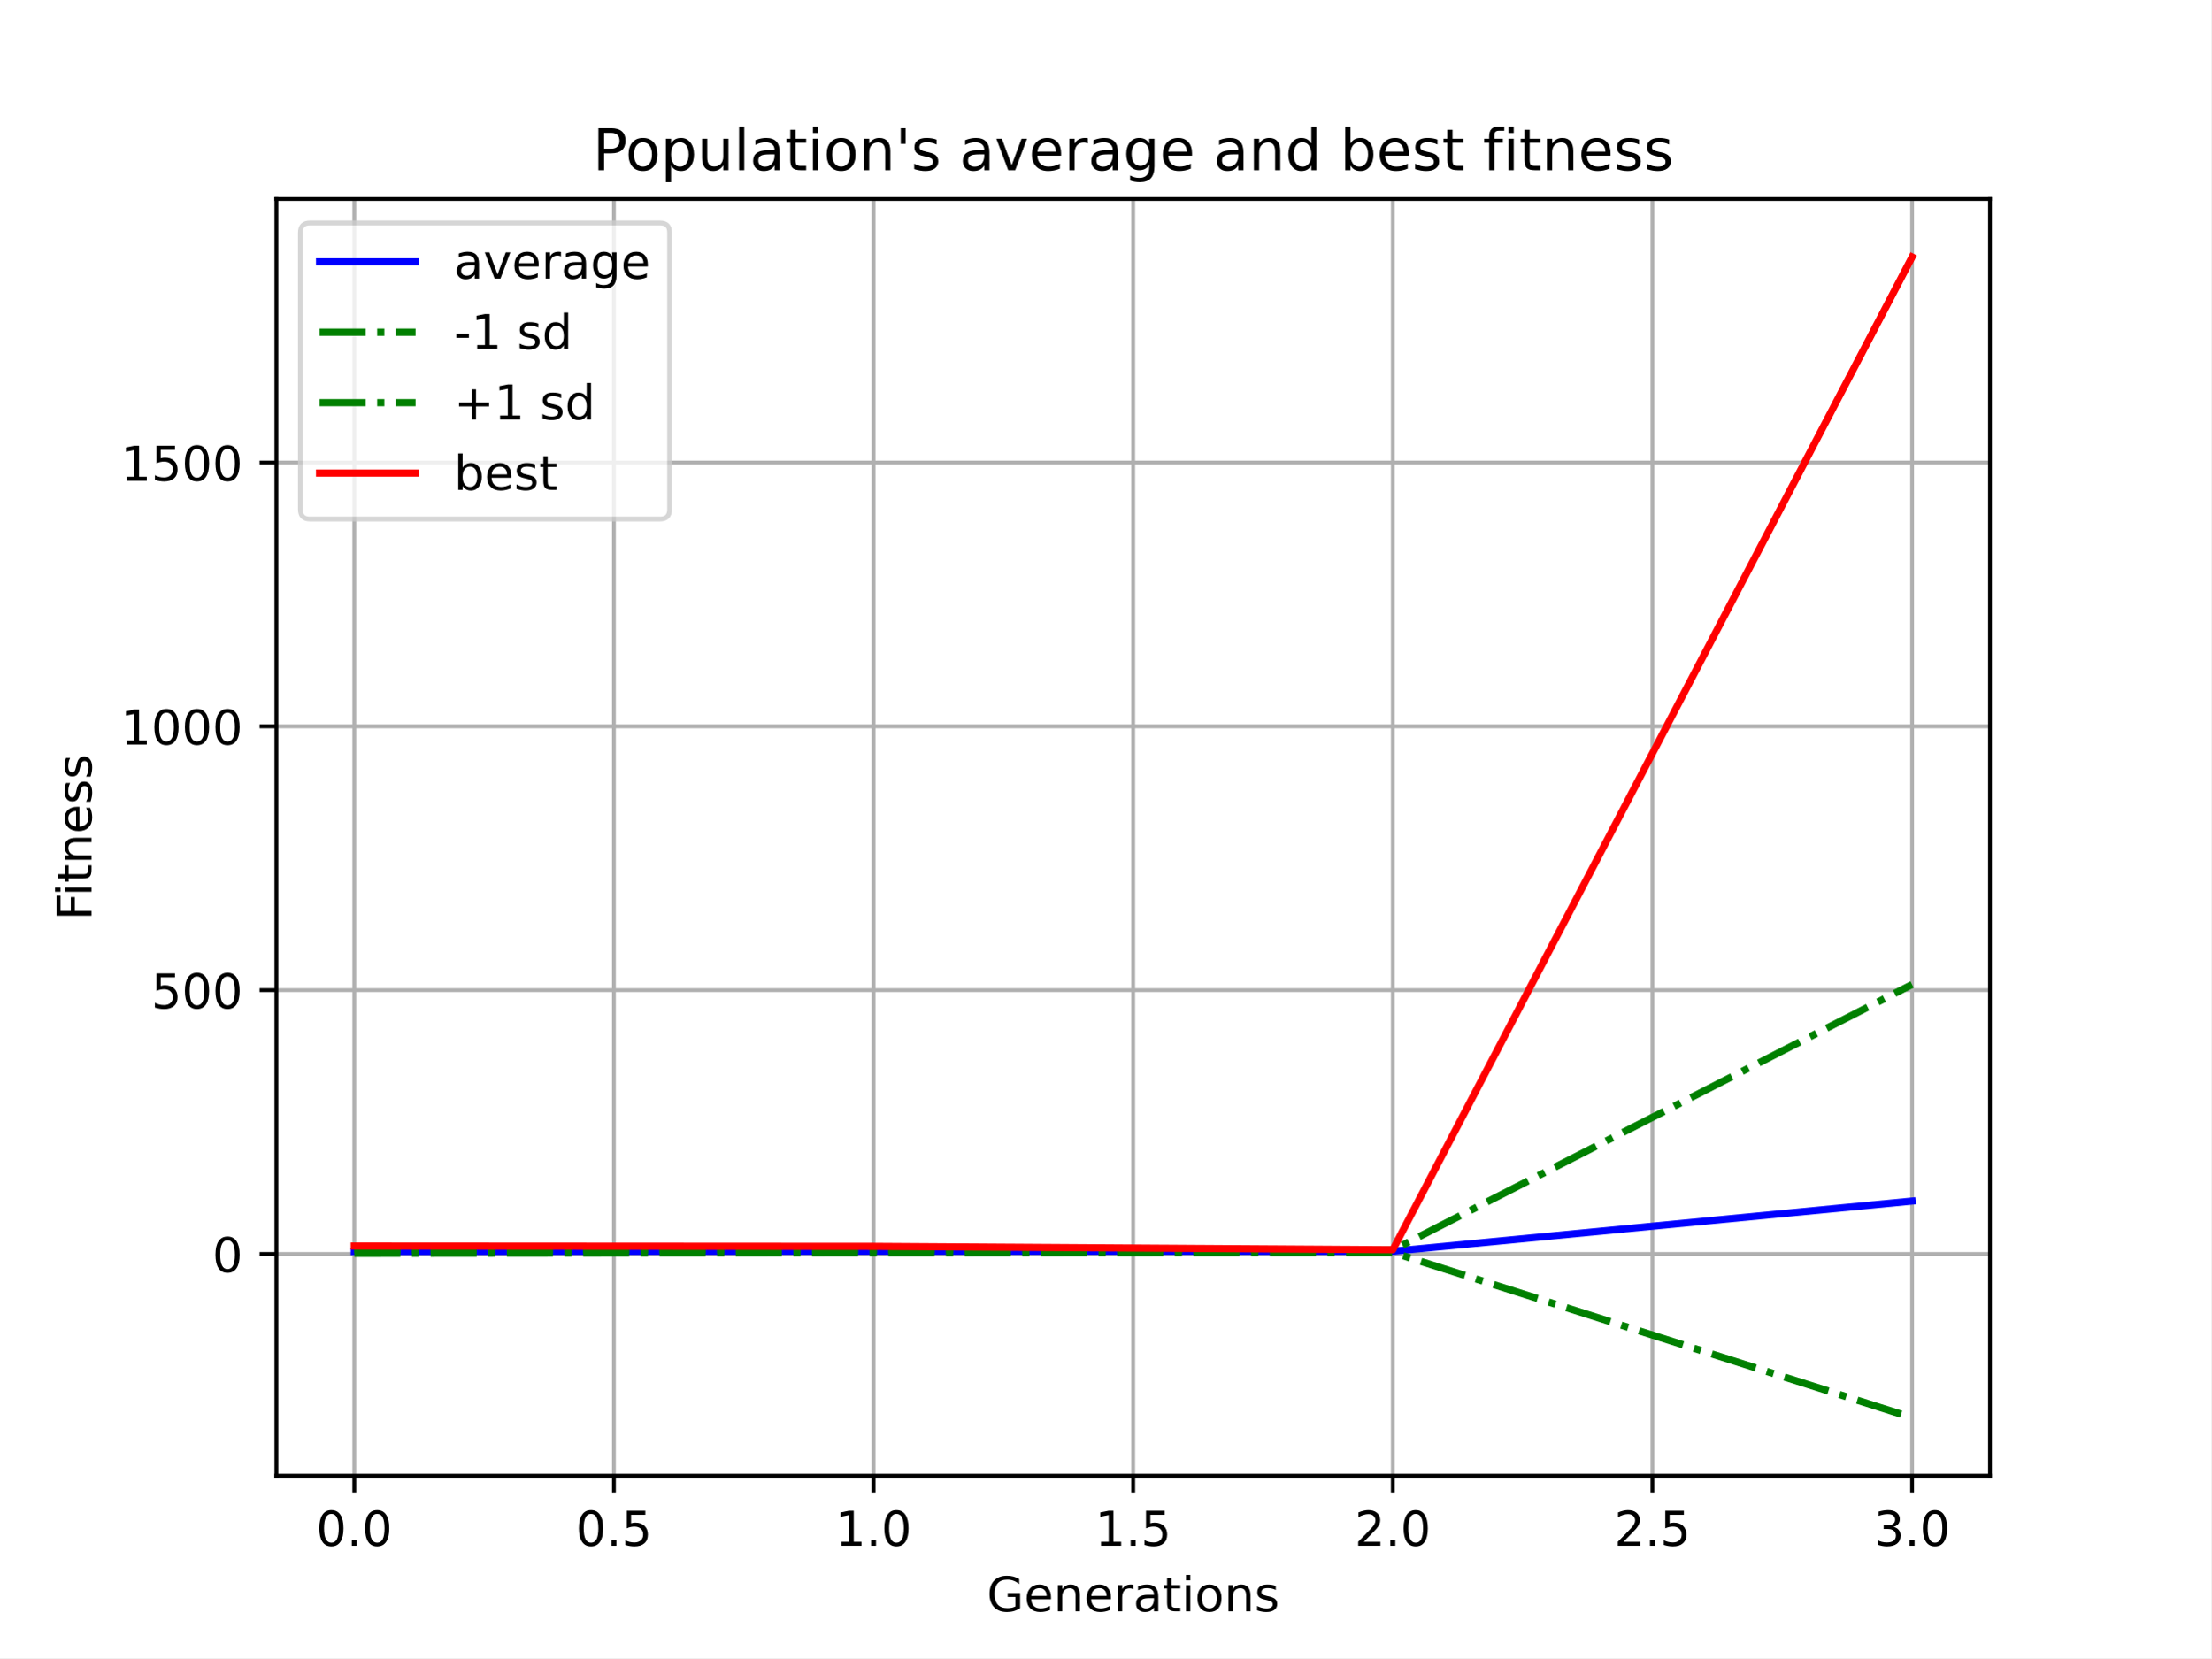
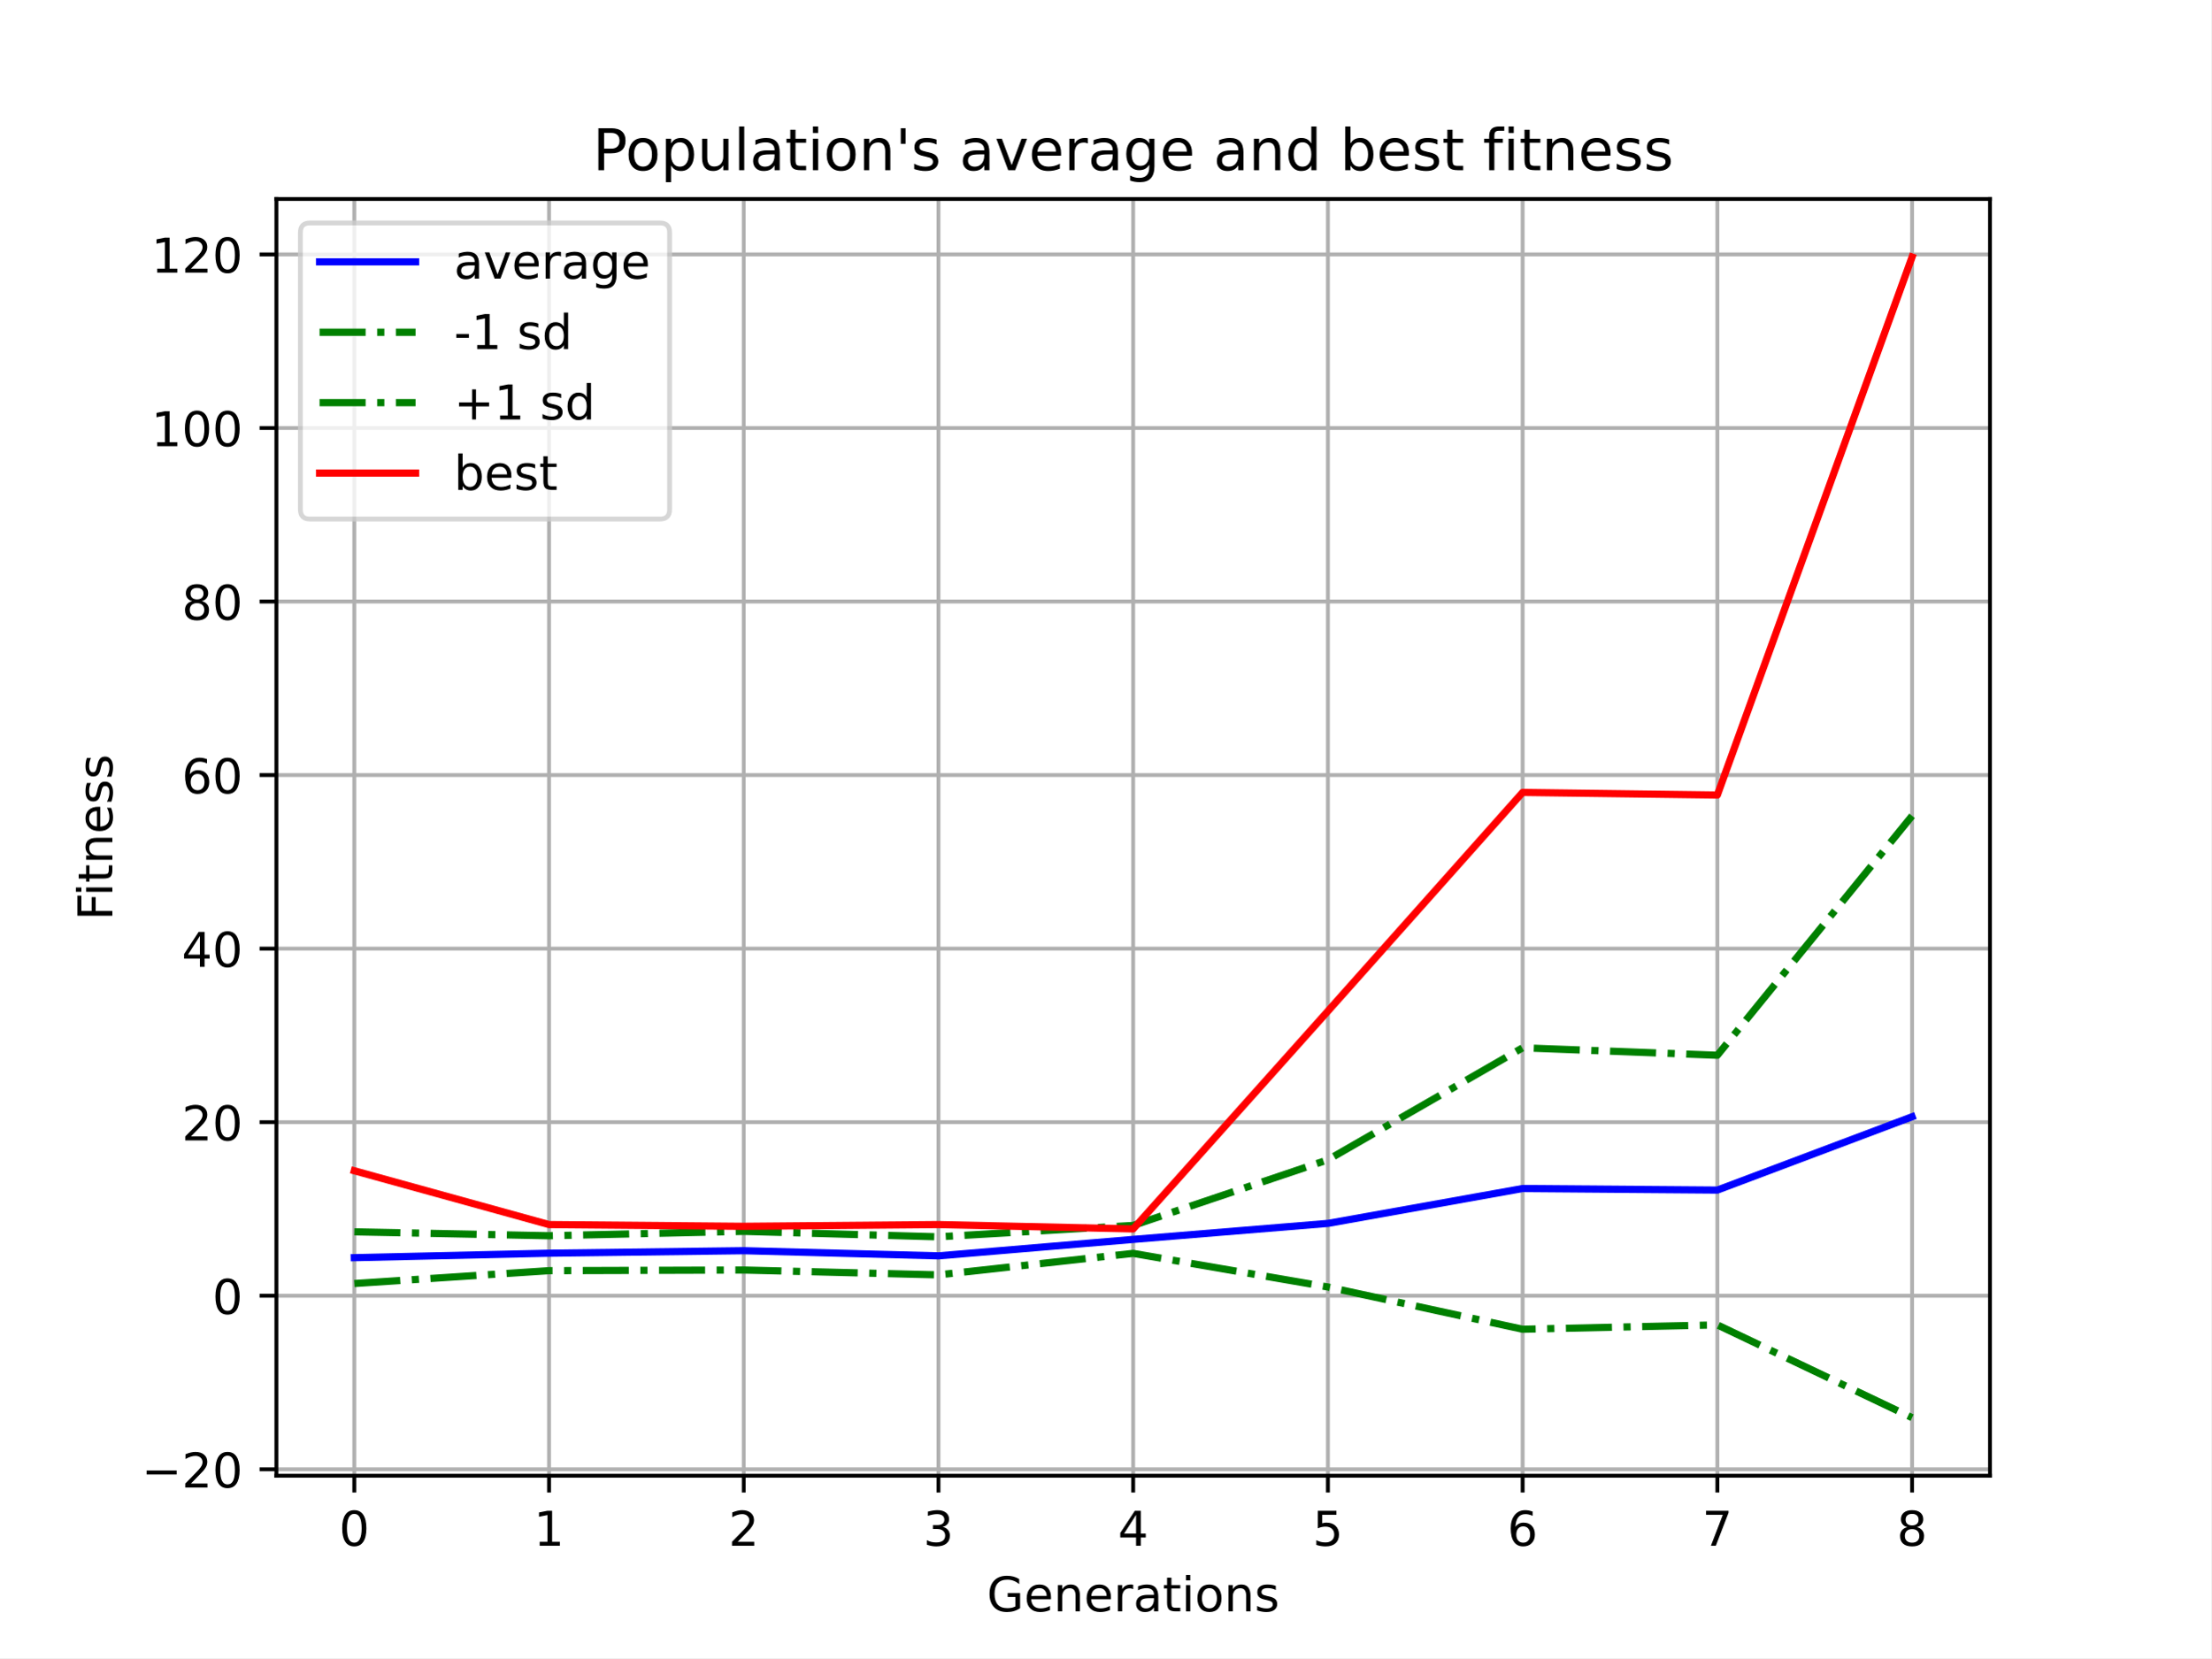
<svg xmlns="http://www.w3.org/2000/svg" xmlns:xlink="http://www.w3.org/1999/xlink" width="460.8pt" height="345.6pt" viewBox="0 0 460.8 345.6" version="1.1">
  <defs>
    <style type="text/css">*{stroke-linejoin: round; stroke-linecap: butt}</style>
  </defs>
  <g id="figure_1">
    <g id="patch_1">
      <path d="M 0 345.6  L 460.8 345.6  L 460.8 0  L 0 0  z " style="fill: #ffffff" />
    </g>
    <g id="axes_1">
      <g id="patch_2">
        <path d="M 57.6 307.584  L 414.72 307.584  L 414.72 41.472  L 57.6 41.472  z " style="fill: #ffffff" />
      </g>
      <g id="matplotlib.axis_1">
        <g id="xtick_1">
          <g id="line2d_1">
-             <path d="M 73.833 307.584  L 73.833 41.472  " clip-path="url(#p1727255fdb)" style="fill: none; stroke: #b0b0b0; stroke-width: 0.8; stroke-linecap: square" />
+             <path d="M 73.833 307.584  L 73.833 41.472  " clip-path="url(#pa8668df764)" style="fill: none; stroke: #b0b0b0; stroke-width: 0.8; stroke-linecap: square" />
          </g>
          <g id="line2d_2">
            <defs>
-               <path id="m1b4784879e" d="M 0 0  L 0 3.5  " style="stroke: #000000; stroke-width: 0.8" />
+               <path id="m72daf0516c" d="M 0 0  L 0 3.5  " style="stroke: #000000; stroke-width: 0.8" />
            </defs>
            <g>
-               <use xlink:href="#m1b4784879e" x="73.833" y="307.584" style="stroke: #000000; stroke-width: 0.8" />
+               <use xlink:href="#m72daf0516c" x="73.833" y="307.584" style="stroke: #000000; stroke-width: 0.8" />
            </g>
          </g>
          <g id="text_1">
-             <g transform="translate(65.88116 322.1824) scale(0.1 -0.1)">
+             <g transform="translate(70.65148 322.1824) scale(0.1 -0.1)">
              <defs>
                <path id="DejaVuSans-30" d="M 2034 4250  Q 1547 4250 1301 3770  Q 1056 3291 1056 2328  Q 1056 1369 1301 889  Q 1547 409 2034 409  Q 2525 409 2770 889  Q 3016 1369 3016 2328  Q 3016 3291 2770 3770  Q 2525 4250 2034 4250  z M 2034 4750  Q 2819 4750 3233 4129  Q 3647 3509 3647 2328  Q 3647 1150 3233 529  Q 2819 -91 2034 -91  Q 1250 -91 836 529  Q 422 1150 422 2328  Q 422 3509 836 4129  Q 1250 4750 2034 4750  z " transform="scale(0.015625)" />
-                 <path id="DejaVuSans-2e" d="M 684 794  L 1344 794  L 1344 0  L 684 0  L 684 794  z " transform="scale(0.015625)" />
              </defs>
              <use xlink:href="#DejaVuSans-30" />
-               <use xlink:href="#DejaVuSans-2e" x="63.623" />
-               <use xlink:href="#DejaVuSans-30" x="95.41" />
            </g>
          </g>
        </g>
        <g id="xtick_2">
          <g id="line2d_3">
-             <path d="M 127.942 307.584  L 127.942 41.472  " clip-path="url(#p1727255fdb)" style="fill: none; stroke: #b0b0b0; stroke-width: 0.8; stroke-linecap: square" />
+             <path d="M 114.415 307.584  L 114.415 41.472  " clip-path="url(#pa8668df764)" style="fill: none; stroke: #b0b0b0; stroke-width: 0.8; stroke-linecap: square" />
          </g>
          <g id="line2d_4">
            <g>
-               <use xlink:href="#m1b4784879e" x="127.942" y="307.584" style="stroke: #000000; stroke-width: 0.8" />
+               <use xlink:href="#m72daf0516c" x="114.415" y="307.584" style="stroke: #000000; stroke-width: 0.8" />
            </g>
          </g>
          <g id="text_2">
-             <g transform="translate(119.9903 322.1824) scale(0.1 -0.1)">
-               <defs>
-                 <path id="DejaVuSans-35" d="M 691 4666  L 3169 4666  L 3169 4134  L 1269 4134  L 1269 2991  Q 1406 3038 1543 3061  Q 1681 3084 1819 3084  Q 2600 3084 3056 2656  Q 3513 2228 3513 1497  Q 3513 744 3044 326  Q 2575 -91 1722 -91  Q 1428 -91 1123 -41  Q 819 9 494 109  L 494 744  Q 775 591 1075 516  Q 1375 441 1709 441  Q 2250 441 2565 725  Q 2881 1009 2881 1497  Q 2881 1984 2565 2268  Q 2250 2553 1709 2553  Q 1456 2553 1204 2497  Q 953 2441 691 2322  L 691 4666  z " transform="scale(0.015625)" />
-               </defs>
-               <use xlink:href="#DejaVuSans-30" />
-               <use xlink:href="#DejaVuSans-2e" x="63.623" />
-               <use xlink:href="#DejaVuSans-35" x="95.41" />
+             <g transform="translate(111.2333 322.1824) scale(0.1 -0.1)">
+               <defs>
+                 <path id="DejaVuSans-31" d="M 794 531  L 1825 531  L 1825 4091  L 703 3866  L 703 4441  L 1819 4666  L 2450 4666  L 2450 531  L 3481 531  L 3481 0  L 794 0  L 794 531  z " transform="scale(0.015625)" />
+               </defs>
+               <use xlink:href="#DejaVuSans-31" />
            </g>
          </g>
        </g>
        <g id="xtick_3">
          <g id="line2d_5">
-             <path d="M 182.051 307.584  L 182.051 41.472  " clip-path="url(#p1727255fdb)" style="fill: none; stroke: #b0b0b0; stroke-width: 0.8; stroke-linecap: square" />
+             <path d="M 154.996 307.584  L 154.996 41.472  " clip-path="url(#pa8668df764)" style="fill: none; stroke: #b0b0b0; stroke-width: 0.8; stroke-linecap: square" />
          </g>
          <g id="line2d_6">
            <g>
-               <use xlink:href="#m1b4784879e" x="182.051" y="307.584" style="stroke: #000000; stroke-width: 0.8" />
+               <use xlink:href="#m72daf0516c" x="154.996" y="307.584" style="stroke: #000000; stroke-width: 0.8" />
            </g>
          </g>
          <g id="text_3">
-             <g transform="translate(174.0993 322.1824) scale(0.1 -0.1)">
-               <defs>
-                 <path id="DejaVuSans-31" d="M 794 531  L 1825 531  L 1825 4091  L 703 3866  L 703 4441  L 1819 4666  L 2450 4666  L 2450 531  L 3481 531  L 3481 0  L 794 0  L 794 531  z " transform="scale(0.015625)" />
-               </defs>
-               <use xlink:href="#DejaVuSans-31" />
-               <use xlink:href="#DejaVuSans-2e" x="63.623" />
-               <use xlink:href="#DejaVuSans-30" x="95.41" />
+             <g transform="translate(151.8151 322.1824) scale(0.1 -0.1)">
+               <defs>
+                 <path id="DejaVuSans-32" d="M 1228 531  L 3431 531  L 3431 0  L 469 0  L 469 531  Q 828 903 1448 1529  Q 2069 2156 2228 2338  Q 2531 2678 2651 2914  Q 2772 3150 2772 3378  Q 2772 3750 2511 3984  Q 2250 4219 1831 4219  Q 1534 4219 1204 4116  Q 875 4013 500 3803  L 500 4441  Q 881 4594 1212 4672  Q 1544 4750 1819 4750  Q 2544 4750 2975 4387  Q 3406 4025 3406 3419  Q 3406 3131 3298 2873  Q 3191 2616 2906 2266  Q 2828 2175 2409 1742  Q 1991 1309 1228 531  z " transform="scale(0.015625)" />
+               </defs>
+               <use xlink:href="#DejaVuSans-32" />
            </g>
          </g>
        </g>
        <g id="xtick_4">
          <g id="line2d_7">
-             <path d="M 236.16 307.584  L 236.16 41.472  " clip-path="url(#p1727255fdb)" style="fill: none; stroke: #b0b0b0; stroke-width: 0.8; stroke-linecap: square" />
+             <path d="M 195.578 307.584  L 195.578 41.472  " clip-path="url(#pa8668df764)" style="fill: none; stroke: #b0b0b0; stroke-width: 0.8; stroke-linecap: square" />
          </g>
          <g id="line2d_8">
            <g>
-               <use xlink:href="#m1b4784879e" x="236.16" y="307.584" style="stroke: #000000; stroke-width: 0.8" />
+               <use xlink:href="#m72daf0516c" x="195.578" y="307.584" style="stroke: #000000; stroke-width: 0.8" />
            </g>
          </g>
          <g id="text_4">
-             <g transform="translate(228.2084 322.1824) scale(0.1 -0.1)">
-               <use xlink:href="#DejaVuSans-31" />
-               <use xlink:href="#DejaVuSans-2e" x="63.623" />
-               <use xlink:href="#DejaVuSans-35" x="95.41" />
+             <g transform="translate(192.3969 322.1824) scale(0.1 -0.1)">
+               <defs>
+                 <path id="DejaVuSans-33" d="M 2597 2516  Q 3050 2419 3304 2112  Q 3559 1806 3559 1356  Q 3559 666 3084 287  Q 2609 -91 1734 -91  Q 1441 -91 1130 -33  Q 819 25 488 141  L 488 750  Q 750 597 1062 519  Q 1375 441 1716 441  Q 2309 441 2620 675  Q 2931 909 2931 1356  Q 2931 1769 2642 2001  Q 2353 2234 1838 2234  L 1294 2234  L 1294 2753  L 1863 2753  Q 2328 2753 2575 2939  Q 2822 3125 2822 3475  Q 2822 3834 2567 4026  Q 2313 4219 1838 4219  Q 1578 4219 1281 4162  Q 984 4106 628 3988  L 628 4550  Q 988 4650 1302 4700  Q 1616 4750 1894 4750  Q 2613 4750 3031 4423  Q 3450 4097 3450 3541  Q 3450 3153 3228 2886  Q 3006 2619 2597 2516  z " transform="scale(0.015625)" />
+               </defs>
+               <use xlink:href="#DejaVuSans-33" />
            </g>
          </g>
        </g>
        <g id="xtick_5">
          <g id="line2d_9">
-             <path d="M 290.269 307.584  L 290.269 41.472  " clip-path="url(#p1727255fdb)" style="fill: none; stroke: #b0b0b0; stroke-width: 0.8; stroke-linecap: square" />
+             <path d="M 236.16 307.584  L 236.16 41.472  " clip-path="url(#pa8668df764)" style="fill: none; stroke: #b0b0b0; stroke-width: 0.8; stroke-linecap: square" />
          </g>
          <g id="line2d_10">
            <g>
-               <use xlink:href="#m1b4784879e" x="290.269" y="307.584" style="stroke: #000000; stroke-width: 0.8" />
+               <use xlink:href="#m72daf0516c" x="236.16" y="307.584" style="stroke: #000000; stroke-width: 0.8" />
            </g>
          </g>
          <g id="text_5">
-             <g transform="translate(282.3175 322.1824) scale(0.1 -0.1)">
-               <defs>
-                 <path id="DejaVuSans-32" d="M 1228 531  L 3431 531  L 3431 0  L 469 0  L 469 531  Q 828 903 1448 1529  Q 2069 2156 2228 2338  Q 2531 2678 2651 2914  Q 2772 3150 2772 3378  Q 2772 3750 2511 3984  Q 2250 4219 1831 4219  Q 1534 4219 1204 4116  Q 875 4013 500 3803  L 500 4441  Q 881 4594 1212 4672  Q 1544 4750 1819 4750  Q 2544 4750 2975 4387  Q 3406 4025 3406 3419  Q 3406 3131 3298 2873  Q 3191 2616 2906 2266  Q 2828 2175 2409 1742  Q 1991 1309 1228 531  z " transform="scale(0.015625)" />
-               </defs>
-               <use xlink:href="#DejaVuSans-32" />
-               <use xlink:href="#DejaVuSans-2e" x="63.623" />
-               <use xlink:href="#DejaVuSans-30" x="95.41" />
+             <g transform="translate(232.9787 322.1824) scale(0.1 -0.1)">
+               <defs>
+                 <path id="DejaVuSans-34" d="M 2419 4116  L 825 1625  L 2419 1625  L 2419 4116  z M 2253 4666  L 3047 4666  L 3047 1625  L 3713 1625  L 3713 1100  L 3047 1100  L 3047 0  L 2419 0  L 2419 1100  L 313 1100  L 313 1709  L 2253 4666  z " transform="scale(0.015625)" />
+               </defs>
+               <use xlink:href="#DejaVuSans-34" />
            </g>
          </g>
        </g>
        <g id="xtick_6">
          <g id="line2d_11">
-             <path d="M 344.378 307.584  L 344.378 41.472  " clip-path="url(#p1727255fdb)" style="fill: none; stroke: #b0b0b0; stroke-width: 0.8; stroke-linecap: square" />
+             <path d="M 276.742 307.584  L 276.742 41.472  " clip-path="url(#pa8668df764)" style="fill: none; stroke: #b0b0b0; stroke-width: 0.8; stroke-linecap: square" />
          </g>
          <g id="line2d_12">
            <g>
-               <use xlink:href="#m1b4784879e" x="344.378" y="307.584" style="stroke: #000000; stroke-width: 0.8" />
+               <use xlink:href="#m72daf0516c" x="276.742" y="307.584" style="stroke: #000000; stroke-width: 0.8" />
            </g>
          </g>
          <g id="text_6">
-             <g transform="translate(336.4266 322.1824) scale(0.1 -0.1)">
-               <use xlink:href="#DejaVuSans-32" />
-               <use xlink:href="#DejaVuSans-2e" x="63.623" />
-               <use xlink:href="#DejaVuSans-35" x="95.41" />
+             <g transform="translate(273.5606 322.1824) scale(0.1 -0.1)">
+               <defs>
+                 <path id="DejaVuSans-35" d="M 691 4666  L 3169 4666  L 3169 4134  L 1269 4134  L 1269 2991  Q 1406 3038 1543 3061  Q 1681 3084 1819 3084  Q 2600 3084 3056 2656  Q 3513 2228 3513 1497  Q 3513 744 3044 326  Q 2575 -91 1722 -91  Q 1428 -91 1123 -41  Q 819 9 494 109  L 494 744  Q 775 591 1075 516  Q 1375 441 1709 441  Q 2250 441 2565 725  Q 2881 1009 2881 1497  Q 2881 1984 2565 2268  Q 2250 2553 1709 2553  Q 1456 2553 1204 2497  Q 953 2441 691 2322  L 691 4666  z " transform="scale(0.015625)" />
+               </defs>
+               <use xlink:href="#DejaVuSans-35" />
            </g>
          </g>
        </g>
        <g id="xtick_7">
          <g id="line2d_13">
-             <path d="M 398.487 307.584  L 398.487 41.472  " clip-path="url(#p1727255fdb)" style="fill: none; stroke: #b0b0b0; stroke-width: 0.8; stroke-linecap: square" />
+             <path d="M 317.324 307.584  L 317.324 41.472  " clip-path="url(#pa8668df764)" style="fill: none; stroke: #b0b0b0; stroke-width: 0.8; stroke-linecap: square" />
          </g>
          <g id="line2d_14">
            <g>
-               <use xlink:href="#m1b4784879e" x="398.487" y="307.584" style="stroke: #000000; stroke-width: 0.8" />
+               <use xlink:href="#m72daf0516c" x="317.324" y="307.584" style="stroke: #000000; stroke-width: 0.8" />
            </g>
          </g>
          <g id="text_7">
-             <g transform="translate(390.5357 322.1824) scale(0.1 -0.1)">
-               <defs>
-                 <path id="DejaVuSans-33" d="M 2597 2516  Q 3050 2419 3304 2112  Q 3559 1806 3559 1356  Q 3559 666 3084 287  Q 2609 -91 1734 -91  Q 1441 -91 1130 -33  Q 819 25 488 141  L 488 750  Q 750 597 1062 519  Q 1375 441 1716 441  Q 2309 441 2620 675  Q 2931 909 2931 1356  Q 2931 1769 2642 2001  Q 2353 2234 1838 2234  L 1294 2234  L 1294 2753  L 1863 2753  Q 2328 2753 2575 2939  Q 2822 3125 2822 3475  Q 2822 3834 2567 4026  Q 2313 4219 1838 4219  Q 1578 4219 1281 4162  Q 984 4106 628 3988  L 628 4550  Q 988 4650 1302 4700  Q 1616 4750 1894 4750  Q 2613 4750 3031 4423  Q 3450 4097 3450 3541  Q 3450 3153 3228 2886  Q 3006 2619 2597 2516  z " transform="scale(0.015625)" />
-               </defs>
-               <use xlink:href="#DejaVuSans-33" />
-               <use xlink:href="#DejaVuSans-2e" x="63.623" />
-               <use xlink:href="#DejaVuSans-30" x="95.41" />
-             </g>
-           </g>
-         </g>
-         <g id="text_8">
+             <g transform="translate(314.1424 322.1824) scale(0.1 -0.1)">
+               <defs>
+                 <path id="DejaVuSans-36" d="M 2113 2584  Q 1688 2584 1439 2293  Q 1191 2003 1191 1497  Q 1191 994 1439 701  Q 1688 409 2113 409  Q 2538 409 2786 701  Q 3034 994 3034 1497  Q 3034 2003 2786 2293  Q 2538 2584 2113 2584  z M 3366 4563  L 3366 3988  Q 3128 4100 2886 4159  Q 2644 4219 2406 4219  Q 1781 4219 1451 3797  Q 1122 3375 1075 2522  Q 1259 2794 1537 2939  Q 1816 3084 2150 3084  Q 2853 3084 3261 2657  Q 3669 2231 3669 1497  Q 3669 778 3244 343  Q 2819 -91 2113 -91  Q 1303 -91 875 529  Q 447 1150 447 2328  Q 447 3434 972 4092  Q 1497 4750 2381 4750  Q 2619 4750 2861 4703  Q 3103 4656 3366 4563  z " transform="scale(0.015625)" />
+               </defs>
+               <use xlink:href="#DejaVuSans-36" />
+             </g>
+           </g>
+         </g>
+         <g id="xtick_8">
+           <g id="line2d_15">
+             <path d="M 357.905 307.584  L 357.905 41.472  " clip-path="url(#pa8668df764)" style="fill: none; stroke: #b0b0b0; stroke-width: 0.8; stroke-linecap: square" />
+           </g>
+           <g id="line2d_16">
+             <g>
+               <use xlink:href="#m72daf0516c" x="357.905" y="307.584" style="stroke: #000000; stroke-width: 0.8" />
+             </g>
+           </g>
+           <g id="text_8">
+             <g transform="translate(354.7242 322.1824) scale(0.1 -0.1)">
+               <defs>
+                 <path id="DejaVuSans-37" d="M 525 4666  L 3525 4666  L 3525 4397  L 1831 0  L 1172 0  L 2766 4134  L 525 4134  L 525 4666  z " transform="scale(0.015625)" />
+               </defs>
+               <use xlink:href="#DejaVuSans-37" />
+             </g>
+           </g>
+         </g>
+         <g id="xtick_9">
+           <g id="line2d_17">
+             <path d="M 398.487 307.584  L 398.487 41.472  " clip-path="url(#pa8668df764)" style="fill: none; stroke: #b0b0b0; stroke-width: 0.8; stroke-linecap: square" />
+           </g>
+           <g id="line2d_18">
+             <g>
+               <use xlink:href="#m72daf0516c" x="398.487" y="307.584" style="stroke: #000000; stroke-width: 0.8" />
+             </g>
+           </g>
+           <g id="text_9">
+             <g transform="translate(395.306 322.1824) scale(0.1 -0.1)">
+               <defs>
+                 <path id="DejaVuSans-38" d="M 2034 2216  Q 1584 2216 1326 1975  Q 1069 1734 1069 1313  Q 1069 891 1326 650  Q 1584 409 2034 409  Q 2484 409 2743 651  Q 3003 894 3003 1313  Q 3003 1734 2745 1975  Q 2488 2216 2034 2216  z M 1403 2484  Q 997 2584 770 2862  Q 544 3141 544 3541  Q 544 4100 942 4425  Q 1341 4750 2034 4750  Q 2731 4750 3128 4425  Q 3525 4100 3525 3541  Q 3525 3141 3298 2862  Q 3072 2584 2669 2484  Q 3125 2378 3379 2068  Q 3634 1759 3634 1313  Q 3634 634 3220 271  Q 2806 -91 2034 -91  Q 1263 -91 848 271  Q 434 634 434 1313  Q 434 1759 690 2068  Q 947 2378 1403 2484  z M 1172 3481  Q 1172 3119 1398 2916  Q 1625 2713 2034 2713  Q 2441 2713 2670 2916  Q 2900 3119 2900 3481  Q 2900 3844 2670 4047  Q 2441 4250 2034 4250  Q 1625 4250 1398 4047  Q 1172 3844 1172 3481  z " transform="scale(0.015625)" />
+               </defs>
+               <use xlink:href="#DejaVuSans-38" />
+             </g>
+           </g>
+         </g>
+         <g id="text_10">
          <g transform="translate(205.6623 335.8606) scale(0.1 -0.1)">
            <defs>
              <path id="DejaVuSans-47" d="M 3809 666  L 3809 1919  L 2778 1919  L 2778 2438  L 4434 2438  L 4434 434  Q 4069 175 3628 42  Q 3188 -91 2688 -91  Q 1594 -91 976 548  Q 359 1188 359 2328  Q 359 3472 976 4111  Q 1594 4750 2688 4750  Q 3144 4750 3555 4637  Q 3966 4525 4313 4306  L 4313 3634  Q 3963 3931 3569 4081  Q 3175 4231 2741 4231  Q 1884 4231 1454 3753  Q 1025 3275 1025 2328  Q 1025 1384 1454 906  Q 1884 428 2741 428  Q 3075 428 3337 486  Q 3600 544 3809 666  z " transform="scale(0.015625)" />
              <path id="DejaVuSans-65" d="M 3597 1894  L 3597 1613  L 953 1613  Q 991 1019 1311 708  Q 1631 397 2203 397  Q 2534 397 2845 478  Q 3156 559 3463 722  L 3463 178  Q 3153 47 2828 -22  Q 2503 -91 2169 -91  Q 1331 -91 842 396  Q 353 884 353 1716  Q 353 2575 817 3079  Q 1281 3584 2069 3584  Q 2775 3584 3186 3129  Q 3597 2675 3597 1894  z M 3022 2063  Q 3016 2534 2758 2815  Q 2500 3097 2075 3097  Q 1594 3097 1305 2825  Q 1016 2553 972 2059  L 3022 2063  z " transform="scale(0.015625)" />
              <path id="DejaVuSans-6e" d="M 3513 2113  L 3513 0  L 2938 0  L 2938 2094  Q 2938 2591 2744 2837  Q 2550 3084 2163 3084  Q 1697 3084 1428 2787  Q 1159 2491 1159 1978  L 1159 0  L 581 0  L 581 3500  L 1159 3500  L 1159 2956  Q 1366 3272 1645 3428  Q 1925 3584 2291 3584  Q 2894 3584 3203 3211  Q 3513 2838 3513 2113  z " transform="scale(0.015625)" />
              <path id="DejaVuSans-72" d="M 2631 2963  Q 2534 3019 2420 3045  Q 2306 3072 2169 3072  Q 1681 3072 1420 2755  Q 1159 2438 1159 1844  L 1159 0  L 581 0  L 581 3500  L 1159 3500  L 1159 2956  Q 1341 3275 1631 3429  Q 1922 3584 2338 3584  Q 2397 3584 2469 3576  Q 2541 3569 2628 3553  L 2631 2963  z " transform="scale(0.015625)" />
              <path id="DejaVuSans-61" d="M 2194 1759  Q 1497 1759 1228 1600  Q 959 1441 959 1056  Q 959 750 1161 570  Q 1363 391 1709 391  Q 2188 391 2477 730  Q 2766 1069 2766 1631  L 2766 1759  L 2194 1759  z M 3341 1997  L 3341 0  L 2766 0  L 2766 531  Q 2569 213 2275 61  Q 1981 -91 1556 -91  Q 1019 -91 701 211  Q 384 513 384 1019  Q 384 1609 779 1909  Q 1175 2209 1959 2209  L 2766 2209  L 2766 2266  Q 2766 2663 2505 2880  Q 2244 3097 1772 3097  Q 1472 3097 1187 3025  Q 903 2953 641 2809  L 641 3341  Q 956 3463 1253 3523  Q 1550 3584 1831 3584  Q 2591 3584 2966 3190  Q 3341 2797 3341 1997  z " transform="scale(0.015625)" />
              <path id="DejaVuSans-74" d="M 1172 4494  L 1172 3500  L 2356 3500  L 2356 3053  L 1172 3053  L 1172 1153  Q 1172 725 1289 603  Q 1406 481 1766 481  L 2356 481  L 2356 0  L 1766 0  Q 1100 0 847 248  Q 594 497 594 1153  L 594 3053  L 172 3053  L 172 3500  L 594 3500  L 594 4494  L 1172 4494  z " transform="scale(0.015625)" />
              <path id="DejaVuSans-69" d="M 603 3500  L 1178 3500  L 1178 0  L 603 0  L 603 3500  z M 603 4863  L 1178 4863  L 1178 4134  L 603 4134  L 603 4863  z " transform="scale(0.015625)" />
              <path id="DejaVuSans-6f" d="M 1959 3097  Q 1497 3097 1228 2736  Q 959 2375 959 1747  Q 959 1119 1226 758  Q 1494 397 1959 397  Q 2419 397 2687 759  Q 2956 1122 2956 1747  Q 2956 2369 2687 2733  Q 2419 3097 1959 3097  z M 1959 3584  Q 2709 3584 3137 3096  Q 3566 2609 3566 1747  Q 3566 888 3137 398  Q 2709 -91 1959 -91  Q 1206 -91 779 398  Q 353 888 353 1747  Q 353 2609 779 3096  Q 1206 3584 1959 3584  z " transform="scale(0.015625)" />
              <path id="DejaVuSans-73" d="M 2834 3397  L 2834 2853  Q 2591 2978 2328 3040  Q 2066 3103 1784 3103  Q 1356 3103 1142 2972  Q 928 2841 928 2578  Q 928 2378 1081 2264  Q 1234 2150 1697 2047  L 1894 2003  Q 2506 1872 2764 1633  Q 3022 1394 3022 966  Q 3022 478 2636 193  Q 2250 -91 1575 -91  Q 1294 -91 989 -36  Q 684 19 347 128  L 347 722  Q 666 556 975 473  Q 1284 391 1588 391  Q 1994 391 2212 530  Q 2431 669 2431 922  Q 2431 1156 2273 1281  Q 2116 1406 1581 1522  L 1381 1569  Q 847 1681 609 1914  Q 372 2147 372 2553  Q 372 3047 722 3315  Q 1072 3584 1716 3584  Q 2034 3584 2315 3537  Q 2597 3491 2834 3397  z " transform="scale(0.015625)" />
            </defs>
            <use xlink:href="#DejaVuSans-47" />
            <use xlink:href="#DejaVuSans-65" x="77.49" />
            <use xlink:href="#DejaVuSans-6e" x="139.014" />
            <use xlink:href="#DejaVuSans-65" x="202.393" />
            <use xlink:href="#DejaVuSans-72" x="263.916" />
            <use xlink:href="#DejaVuSans-61" x="305.029" />
            <use xlink:href="#DejaVuSans-74" x="366.309" />
            <use xlink:href="#DejaVuSans-69" x="405.518" />
            <use xlink:href="#DejaVuSans-6f" x="433.301" />
            <use xlink:href="#DejaVuSans-6e" x="494.482" />
            <use xlink:href="#DejaVuSans-73" x="557.861" />
          </g>
        </g>
      </g>
      <g id="matplotlib.axis_2">
        <g id="ytick_1">
-           <g id="line2d_15">
-             <path d="M 57.6 261.36  L 414.72 261.36  " clip-path="url(#p1727255fdb)" style="fill: none; stroke: #b0b0b0; stroke-width: 0.8; stroke-linecap: square" />
-           </g>
-           <g id="line2d_16">
+           <g id="line2d_19">
+             <path d="M 57.6 306.247  L 414.72 306.247  " clip-path="url(#pa8668df764)" style="fill: none; stroke: #b0b0b0; stroke-width: 0.8; stroke-linecap: square" />
+           </g>
+           <g id="line2d_20">
            <defs>
-               <path id="mc68f0ce90b" d="M 0 0  L -3.5 0  " style="stroke: #000000; stroke-width: 0.8" />
+               <path id="m1a208e7d7f" d="M 0 0  L -3.5 0  " style="stroke: #000000; stroke-width: 0.8" />
            </defs>
            <g>
-               <use xlink:href="#mc68f0ce90b" x="57.6" y="261.36" style="stroke: #000000; stroke-width: 0.8" />
-             </g>
-           </g>
-           <g id="text_9">
-             <g transform="translate(44.2375 265.1591) scale(0.1 -0.1)">
+               <use xlink:href="#m1a208e7d7f" x="57.6" y="306.247" style="stroke: #000000; stroke-width: 0.8" />
+             </g>
+           </g>
+           <g id="text_11">
+             <g transform="translate(29.49531 310.0465) scale(0.1 -0.1)">
+               <defs>
+                 <path id="DejaVuSans-2212" d="M 678 2272  L 4684 2272  L 4684 1741  L 678 1741  L 678 2272  z " transform="scale(0.015625)" />
+               </defs>
+               <use xlink:href="#DejaVuSans-2212" />
+               <use xlink:href="#DejaVuSans-32" x="83.789" />
+               <use xlink:href="#DejaVuSans-30" x="147.412" />
+             </g>
+           </g>
+         </g>
+         <g id="ytick_2">
+           <g id="line2d_21">
+             <path d="M 57.6 270.073  L 414.72 270.073  " clip-path="url(#pa8668df764)" style="fill: none; stroke: #b0b0b0; stroke-width: 0.8; stroke-linecap: square" />
+           </g>
+           <g id="line2d_22">
+             <g>
+               <use xlink:href="#m1a208e7d7f" x="57.6" y="270.073" style="stroke: #000000; stroke-width: 0.8" />
+             </g>
+           </g>
+           <g id="text_12">
+             <g transform="translate(44.2375 273.8719) scale(0.1 -0.1)">
              <use xlink:href="#DejaVuSans-30" />
            </g>
          </g>
        </g>
-         <g id="ytick_2">
-           <g id="line2d_17">
-             <path d="M 57.6 206.374  L 414.72 206.374  " clip-path="url(#p1727255fdb)" style="fill: none; stroke: #b0b0b0; stroke-width: 0.8; stroke-linecap: square" />
-           </g>
-           <g id="line2d_18">
-             <g>
-               <use xlink:href="#mc68f0ce90b" x="57.6" y="206.374" style="stroke: #000000; stroke-width: 0.8" />
-             </g>
-           </g>
-           <g id="text_10">
-             <g transform="translate(31.5125 210.1731) scale(0.1 -0.1)">
-               <use xlink:href="#DejaVuSans-35" />
+         <g id="ytick_3">
+           <g id="line2d_23">
+             <path d="M 57.6 233.898  L 414.72 233.898  " clip-path="url(#pa8668df764)" style="fill: none; stroke: #b0b0b0; stroke-width: 0.8; stroke-linecap: square" />
+           </g>
+           <g id="line2d_24">
+             <g>
+               <use xlink:href="#m1a208e7d7f" x="57.6" y="233.898" style="stroke: #000000; stroke-width: 0.8" />
+             </g>
+           </g>
+           <g id="text_13">
+             <g transform="translate(37.875 237.6974) scale(0.1 -0.1)">
+               <use xlink:href="#DejaVuSans-32" />
              <use xlink:href="#DejaVuSans-30" x="63.623" />
-               <use xlink:href="#DejaVuSans-30" x="127.246" />
-             </g>
-           </g>
-         </g>
-         <g id="ytick_3">
-           <g id="line2d_19">
-             <path d="M 57.6 151.388  L 414.72 151.388  " clip-path="url(#p1727255fdb)" style="fill: none; stroke: #b0b0b0; stroke-width: 0.8; stroke-linecap: square" />
-           </g>
-           <g id="line2d_20">
-             <g>
-               <use xlink:href="#mc68f0ce90b" x="57.6" y="151.388" style="stroke: #000000; stroke-width: 0.8" />
-             </g>
-           </g>
-           <g id="text_11">
-             <g transform="translate(25.15 155.1872) scale(0.1 -0.1)">
+             </g>
+           </g>
+         </g>
+         <g id="ytick_4">
+           <g id="line2d_25">
+             <path d="M 57.6 197.724  L 414.72 197.724  " clip-path="url(#pa8668df764)" style="fill: none; stroke: #b0b0b0; stroke-width: 0.8; stroke-linecap: square" />
+           </g>
+           <g id="line2d_26">
+             <g>
+               <use xlink:href="#m1a208e7d7f" x="57.6" y="197.724" style="stroke: #000000; stroke-width: 0.8" />
+             </g>
+           </g>
+           <g id="text_14">
+             <g transform="translate(37.875 201.5228) scale(0.1 -0.1)">
+               <use xlink:href="#DejaVuSans-34" />
+               <use xlink:href="#DejaVuSans-30" x="63.623" />
+             </g>
+           </g>
+         </g>
+         <g id="ytick_5">
+           <g id="line2d_27">
+             <path d="M 57.6 161.549  L 414.72 161.549  " clip-path="url(#pa8668df764)" style="fill: none; stroke: #b0b0b0; stroke-width: 0.8; stroke-linecap: square" />
+           </g>
+           <g id="line2d_28">
+             <g>
+               <use xlink:href="#m1a208e7d7f" x="57.6" y="161.549" style="stroke: #000000; stroke-width: 0.8" />
+             </g>
+           </g>
+           <g id="text_15">
+             <g transform="translate(37.875 165.3483) scale(0.1 -0.1)">
+               <use xlink:href="#DejaVuSans-36" />
+               <use xlink:href="#DejaVuSans-30" x="63.623" />
+             </g>
+           </g>
+         </g>
+         <g id="ytick_6">
+           <g id="line2d_29">
+             <path d="M 57.6 125.374  L 414.72 125.374  " clip-path="url(#pa8668df764)" style="fill: none; stroke: #b0b0b0; stroke-width: 0.8; stroke-linecap: square" />
+           </g>
+           <g id="line2d_30">
+             <g>
+               <use xlink:href="#m1a208e7d7f" x="57.6" y="125.374" style="stroke: #000000; stroke-width: 0.8" />
+             </g>
+           </g>
+           <g id="text_16">
+             <g transform="translate(37.875 129.1737) scale(0.1 -0.1)">
+               <use xlink:href="#DejaVuSans-38" />
+               <use xlink:href="#DejaVuSans-30" x="63.623" />
+             </g>
+           </g>
+         </g>
+         <g id="ytick_7">
+           <g id="line2d_31">
+             <path d="M 57.6 89.2  L 414.72 89.2  " clip-path="url(#pa8668df764)" style="fill: none; stroke: #b0b0b0; stroke-width: 0.8; stroke-linecap: square" />
+           </g>
+           <g id="line2d_32">
+             <g>
+               <use xlink:href="#m1a208e7d7f" x="57.6" y="89.2" style="stroke: #000000; stroke-width: 0.8" />
+             </g>
+           </g>
+           <g id="text_17">
+             <g transform="translate(31.5125 92.99916) scale(0.1 -0.1)">
              <use xlink:href="#DejaVuSans-31" />
              <use xlink:href="#DejaVuSans-30" x="63.623" />
              <use xlink:href="#DejaVuSans-30" x="127.246" />
-               <use xlink:href="#DejaVuSans-30" x="190.869" />
-             </g>
-           </g>
-         </g>
-         <g id="ytick_4">
-           <g id="line2d_21">
-             <path d="M 57.6 96.402  L 414.72 96.402  " clip-path="url(#p1727255fdb)" style="fill: none; stroke: #b0b0b0; stroke-width: 0.8; stroke-linecap: square" />
-           </g>
-           <g id="line2d_22">
-             <g>
-               <use xlink:href="#mc68f0ce90b" x="57.6" y="96.402" style="stroke: #000000; stroke-width: 0.8" />
-             </g>
-           </g>
-           <g id="text_12">
-             <g transform="translate(25.15 100.2013) scale(0.1 -0.1)">
+             </g>
+           </g>
+         </g>
+         <g id="ytick_8">
+           <g id="line2d_33">
+             <path d="M 57.6 53.025  L 414.72 53.025  " clip-path="url(#pa8668df764)" style="fill: none; stroke: #b0b0b0; stroke-width: 0.8; stroke-linecap: square" />
+           </g>
+           <g id="line2d_34">
+             <g>
+               <use xlink:href="#m1a208e7d7f" x="57.6" y="53.025" style="stroke: #000000; stroke-width: 0.8" />
+             </g>
+           </g>
+           <g id="text_18">
+             <g transform="translate(31.5125 56.8246) scale(0.1 -0.1)">
              <use xlink:href="#DejaVuSans-31" />
-               <use xlink:href="#DejaVuSans-35" x="63.623" />
+               <use xlink:href="#DejaVuSans-32" x="63.623" />
              <use xlink:href="#DejaVuSans-30" x="127.246" />
-               <use xlink:href="#DejaVuSans-30" x="190.869" />
-             </g>
-           </g>
-         </g>
-         <g id="text_13">
-           <g transform="translate(19.07031 191.8452) rotate(-90) scale(0.1 -0.1)">
+             </g>
+           </g>
+         </g>
+         <g id="text_19">
+           <g transform="translate(23.41562 191.8452) rotate(-90) scale(0.1 -0.1)">
            <defs>
              <path id="DejaVuSans-46" d="M 628 4666  L 3309 4666  L 3309 4134  L 1259 4134  L 1259 2759  L 3109 2759  L 3109 2228  L 1259 2228  L 1259 0  L 628 0  L 628 4666  z " transform="scale(0.015625)" />
            </defs>
            <use xlink:href="#DejaVuSans-46" />
            <use xlink:href="#DejaVuSans-69" x="50.27" />
            <use xlink:href="#DejaVuSans-74" x="78.053" />
            <use xlink:href="#DejaVuSans-6e" x="117.262" />
            <use xlink:href="#DejaVuSans-65" x="180.641" />
            <use xlink:href="#DejaVuSans-73" x="242.164" />
            <use xlink:href="#DejaVuSans-73" x="294.264" />
          </g>
        </g>
      </g>
-       <g id="line2d_23">
-         <path d="M 73.833 260.855  L 182.051 260.79  L 290.269 260.812  L 398.487 250.344  " clip-path="url(#p1727255fdb)" style="fill: none; stroke: #0000ff; stroke-width: 1.5; stroke-linecap: square" />
-       </g>
-       <g id="line2d_24">
-         <path d="M 73.833 261.242  L 182.051 261.127  L 290.269 261.056  L 398.487 295.488  " clip-path="url(#p1727255fdb)" style="fill: none; stroke-dasharray: 9.6,2.4,1.5,2.4; stroke-dashoffset: 0; stroke: #008000; stroke-width: 1.5" />
-       </g>
-       <g id="line2d_25">
-         <path d="M 73.833 260.469  L 182.051 260.454  L 290.269 260.567  L 398.487 205.2  " clip-path="url(#p1727255fdb)" style="fill: none; stroke-dasharray: 9.6,2.4,1.5,2.4; stroke-dashoffset: 0; stroke: #008000; stroke-width: 1.5" />
-       </g>
-       <g id="line2d_26">
-         <path d="M 73.833 259.721  L 182.051 259.787  L 290.269 260.491  L 398.487 53.568  " clip-path="url(#p1727255fdb)" style="fill: none; stroke: #ff0000; stroke-width: 1.5; stroke-linecap: square" />
+       <g id="line2d_35">
+         <path d="M 73.833 262.141  L 114.415 261.21  L 154.996 260.685  L 195.578 261.762  L 236.16 258.334  L 276.742 254.997  L 317.324 247.726  L 357.905 248.051  L 398.487 232.768  " clip-path="url(#pa8668df764)" style="fill: none; stroke: #0000ff; stroke-width: 1.5; stroke-linecap: square" />
+       </g>
+       <g id="line2d_36">
+         <path d="M 73.833 267.53  L 114.415 264.849  L 154.996 264.716  L 195.578 265.727  L 236.16 261.245  L 276.742 268.252  L 317.324 277.057  L 357.905 276.152  L 398.487 295.488  " clip-path="url(#pa8668df764)" style="fill: none; stroke-dasharray: 9.6,2.4,1.5,2.4; stroke-dashoffset: 0; stroke: #008000; stroke-width: 1.5" />
+       </g>
+       <g id="line2d_37">
+         <path d="M 73.833 256.752  L 114.415 257.57  L 154.996 256.655  L 195.578 257.796  L 236.16 255.423  L 276.742 241.742  L 317.324 218.395  L 357.905 219.95  L 398.487 170.047  " clip-path="url(#pa8668df764)" style="fill: none; stroke-dasharray: 9.6,2.4,1.5,2.4; stroke-dashoffset: 0; stroke: #008000; stroke-width: 1.5" />
+       </g>
+       <g id="line2d_38">
+         <path d="M 73.833 244.027  L 114.415 255.241  L 154.996 255.603  L 195.578 255.241  L 236.16 256.146  L 276.742 210.746  L 317.324 165.167  L 357.905 165.709  L 398.487 53.568  " clip-path="url(#pa8668df764)" style="fill: none; stroke: #ff0000; stroke-width: 1.5; stroke-linecap: square" />
      </g>
      <g id="patch_3">
        <path d="M 57.6 307.584  L 57.6 41.472  " style="fill: none; stroke: #000000; stroke-width: 0.8; stroke-linejoin: miter; stroke-linecap: square" />
      </g>
      <g id="patch_4">
        <path d="M 414.72 307.584  L 414.72 41.472  " style="fill: none; stroke: #000000; stroke-width: 0.8; stroke-linejoin: miter; stroke-linecap: square" />
      </g>
      <g id="patch_5">
        <path d="M 57.6 307.584  L 414.72 307.584  " style="fill: none; stroke: #000000; stroke-width: 0.8; stroke-linejoin: miter; stroke-linecap: square" />
      </g>
      <g id="patch_6">
        <path d="M 57.6 41.472  L 414.72 41.472  " style="fill: none; stroke: #000000; stroke-width: 0.8; stroke-linejoin: miter; stroke-linecap: square" />
      </g>
-       <g id="text_14">
+       <g id="text_20">
        <g transform="translate(123.5297 35.472) scale(0.12 -0.12)">
          <defs>
            <path id="DejaVuSans-50" d="M 1259 4147  L 1259 2394  L 2053 2394  Q 2494 2394 2734 2622  Q 2975 2850 2975 3272  Q 2975 3691 2734 3919  Q 2494 4147 2053 4147  L 1259 4147  z M 628 4666  L 2053 4666  Q 2838 4666 3239 4311  Q 3641 3956 3641 3272  Q 3641 2581 3239 2228  Q 2838 1875 2053 1875  L 1259 1875  L 1259 0  L 628 0  L 628 4666  z " transform="scale(0.015625)" />
            <path id="DejaVuSans-70" d="M 1159 525  L 1159 -1331  L 581 -1331  L 581 3500  L 1159 3500  L 1159 2969  Q 1341 3281 1617 3432  Q 1894 3584 2278 3584  Q 2916 3584 3314 3078  Q 3713 2572 3713 1747  Q 3713 922 3314 415  Q 2916 -91 2278 -91  Q 1894 -91 1617 61  Q 1341 213 1159 525  z M 3116 1747  Q 3116 2381 2855 2742  Q 2594 3103 2138 3103  Q 1681 3103 1420 2742  Q 1159 2381 1159 1747  Q 1159 1113 1420 752  Q 1681 391 2138 391  Q 2594 391 2855 752  Q 3116 1113 3116 1747  z " transform="scale(0.015625)" />
            <path id="DejaVuSans-75" d="M 544 1381  L 544 3500  L 1119 3500  L 1119 1403  Q 1119 906 1312 657  Q 1506 409 1894 409  Q 2359 409 2629 706  Q 2900 1003 2900 1516  L 2900 3500  L 3475 3500  L 3475 0  L 2900 0  L 2900 538  Q 2691 219 2414 64  Q 2138 -91 1772 -91  Q 1169 -91 856 284  Q 544 659 544 1381  z M 1991 3584  L 1991 3584  z " transform="scale(0.015625)" />
            <path id="DejaVuSans-6c" d="M 603 4863  L 1178 4863  L 1178 0  L 603 0  L 603 4863  z " transform="scale(0.015625)" />
            <path id="DejaVuSans-27" d="M 1147 4666  L 1147 2931  L 616 2931  L 616 4666  L 1147 4666  z " transform="scale(0.015625)" />
            <path id="DejaVuSans-20" transform="scale(0.015625)" />
            <path id="DejaVuSans-76" d="M 191 3500  L 800 3500  L 1894 563  L 2988 3500  L 3597 3500  L 2284 0  L 1503 0  L 191 3500  z " transform="scale(0.015625)" />
            <path id="DejaVuSans-67" d="M 2906 1791  Q 2906 2416 2648 2759  Q 2391 3103 1925 3103  Q 1463 3103 1205 2759  Q 947 2416 947 1791  Q 947 1169 1205 825  Q 1463 481 1925 481  Q 2391 481 2648 825  Q 2906 1169 2906 1791  z M 3481 434  Q 3481 -459 3084 -895  Q 2688 -1331 1869 -1331  Q 1566 -1331 1297 -1286  Q 1028 -1241 775 -1147  L 775 -588  Q 1028 -725 1275 -790  Q 1522 -856 1778 -856  Q 2344 -856 2625 -561  Q 2906 -266 2906 331  L 2906 616  Q 2728 306 2450 153  Q 2172 0 1784 0  Q 1141 0 747 490  Q 353 981 353 1791  Q 353 2603 747 3093  Q 1141 3584 1784 3584  Q 2172 3584 2450 3431  Q 2728 3278 2906 2969  L 2906 3500  L 3481 3500  L 3481 434  z " transform="scale(0.015625)" />
            <path id="DejaVuSans-64" d="M 2906 2969  L 2906 4863  L 3481 4863  L 3481 0  L 2906 0  L 2906 525  Q 2725 213 2448 61  Q 2172 -91 1784 -91  Q 1150 -91 751 415  Q 353 922 353 1747  Q 353 2572 751 3078  Q 1150 3584 1784 3584  Q 2172 3584 2448 3432  Q 2725 3281 2906 2969  z M 947 1747  Q 947 1113 1208 752  Q 1469 391 1925 391  Q 2381 391 2643 752  Q 2906 1113 2906 1747  Q 2906 2381 2643 2742  Q 2381 3103 1925 3103  Q 1469 3103 1208 2742  Q 947 2381 947 1747  z " transform="scale(0.015625)" />
            <path id="DejaVuSans-62" d="M 3116 1747  Q 3116 2381 2855 2742  Q 2594 3103 2138 3103  Q 1681 3103 1420 2742  Q 1159 2381 1159 1747  Q 1159 1113 1420 752  Q 1681 391 2138 391  Q 2594 391 2855 752  Q 3116 1113 3116 1747  z M 1159 2969  Q 1341 3281 1617 3432  Q 1894 3584 2278 3584  Q 2916 3584 3314 3078  Q 3713 2572 3713 1747  Q 3713 922 3314 415  Q 2916 -91 2278 -91  Q 1894 -91 1617 61  Q 1341 213 1159 525  L 1159 0  L 581 0  L 581 4863  L 1159 4863  L 1159 2969  z " transform="scale(0.015625)" />
            <path id="DejaVuSans-66" d="M 2375 4863  L 2375 4384  L 1825 4384  Q 1516 4384 1395 4259  Q 1275 4134 1275 3809  L 1275 3500  L 2222 3500  L 2222 3053  L 1275 3053  L 1275 0  L 697 0  L 697 3053  L 147 3053  L 147 3500  L 697 3500  L 697 3744  Q 697 4328 969 4595  Q 1241 4863 1831 4863  L 2375 4863  z " transform="scale(0.015625)" />
          </defs>
          <use xlink:href="#DejaVuSans-50" />
          <use xlink:href="#DejaVuSans-6f" x="56.678" />
          <use xlink:href="#DejaVuSans-70" x="117.859" />
          <use xlink:href="#DejaVuSans-75" x="181.336" />
          <use xlink:href="#DejaVuSans-6c" x="244.715" />
          <use xlink:href="#DejaVuSans-61" x="272.498" />
          <use xlink:href="#DejaVuSans-74" x="333.777" />
          <use xlink:href="#DejaVuSans-69" x="372.986" />
          <use xlink:href="#DejaVuSans-6f" x="400.77" />
          <use xlink:href="#DejaVuSans-6e" x="461.951" />
          <use xlink:href="#DejaVuSans-27" x="525.33" />
          <use xlink:href="#DejaVuSans-73" x="552.82" />
          <use xlink:href="#DejaVuSans-20" x="604.92" />
          <use xlink:href="#DejaVuSans-61" x="636.707" />
          <use xlink:href="#DejaVuSans-76" x="697.986" />
          <use xlink:href="#DejaVuSans-65" x="757.166" />
          <use xlink:href="#DejaVuSans-72" x="818.689" />
          <use xlink:href="#DejaVuSans-61" x="859.803" />
          <use xlink:href="#DejaVuSans-67" x="921.082" />
          <use xlink:href="#DejaVuSans-65" x="984.559" />
          <use xlink:href="#DejaVuSans-20" x="1046.082" />
          <use xlink:href="#DejaVuSans-61" x="1077.869" />
          <use xlink:href="#DejaVuSans-6e" x="1139.148" />
          <use xlink:href="#DejaVuSans-64" x="1202.527" />
          <use xlink:href="#DejaVuSans-20" x="1266.004" />
          <use xlink:href="#DejaVuSans-62" x="1297.791" />
          <use xlink:href="#DejaVuSans-65" x="1361.268" />
          <use xlink:href="#DejaVuSans-73" x="1422.791" />
          <use xlink:href="#DejaVuSans-74" x="1474.891" />
          <use xlink:href="#DejaVuSans-20" x="1514.1" />
          <use xlink:href="#DejaVuSans-66" x="1545.887" />
          <use xlink:href="#DejaVuSans-69" x="1581.092" />
          <use xlink:href="#DejaVuSans-74" x="1608.875" />
          <use xlink:href="#DejaVuSans-6e" x="1648.084" />
          <use xlink:href="#DejaVuSans-65" x="1711.463" />
          <use xlink:href="#DejaVuSans-73" x="1772.986" />
          <use xlink:href="#DejaVuSans-73" x="1825.086" />
        </g>
      </g>
      <g id="legend_1">
        <g id="patch_7">
          <path d="M 64.6 108.184  L 137.541 108.184  Q 139.541 108.184 139.541 106.184  L 139.541 48.472  Q 139.541 46.472 137.541 46.472  L 64.6 46.472  Q 62.6 46.472 62.6 48.472  L 62.6 106.184  Q 62.6 108.184 64.6 108.184  z " style="fill: #ffffff; opacity: 0.8; stroke: #cccccc; stroke-linejoin: miter" />
        </g>
-         <g id="line2d_27">
+         <g id="line2d_39">
          <path d="M 66.6 54.57  L 76.6 54.57  L 86.6 54.57  " style="fill: none; stroke: #0000ff; stroke-width: 1.5; stroke-linecap: square" />
        </g>
-         <g id="text_15">
+         <g id="text_21">
          <g transform="translate(94.6 58.07044) scale(0.1 -0.1)">
            <use xlink:href="#DejaVuSans-61" />
            <use xlink:href="#DejaVuSans-76" x="61.279" />
            <use xlink:href="#DejaVuSans-65" x="120.459" />
            <use xlink:href="#DejaVuSans-72" x="181.982" />
            <use xlink:href="#DejaVuSans-61" x="223.096" />
            <use xlink:href="#DejaVuSans-67" x="284.375" />
            <use xlink:href="#DejaVuSans-65" x="347.852" />
          </g>
        </g>
-         <g id="line2d_28">
+         <g id="line2d_40">
          <path d="M 66.6 69.249  L 76.6 69.249  L 86.6 69.249  " style="fill: none; stroke-dasharray: 9.6,2.4,1.5,2.4; stroke-dashoffset: 0; stroke: #008000; stroke-width: 1.5" />
        </g>
-         <g id="text_16">
+         <g id="text_22">
          <g transform="translate(94.6 72.74856) scale(0.1 -0.1)">
            <defs>
              <path id="DejaVuSans-2d" d="M 313 2009  L 1997 2009  L 1997 1497  L 313 1497  L 313 2009  z " transform="scale(0.015625)" />
            </defs>
            <use xlink:href="#DejaVuSans-2d" />
            <use xlink:href="#DejaVuSans-31" x="36.084" />
            <use xlink:href="#DejaVuSans-20" x="99.707" />
            <use xlink:href="#DejaVuSans-73" x="131.494" />
            <use xlink:href="#DejaVuSans-64" x="183.594" />
          </g>
        </g>
-         <g id="line2d_29">
+         <g id="line2d_41">
          <path d="M 66.6 83.927  L 76.6 83.927  L 86.6 83.927  " style="fill: none; stroke-dasharray: 9.6,2.4,1.5,2.4; stroke-dashoffset: 0; stroke: #008000; stroke-width: 1.5" />
        </g>
-         <g id="text_17">
+         <g id="text_23">
          <g transform="translate(94.6 87.42669) scale(0.1 -0.1)">
            <defs>
              <path id="DejaVuSans-2b" d="M 2944 4013  L 2944 2272  L 4684 2272  L 4684 1741  L 2944 1741  L 2944 0  L 2419 0  L 2419 1741  L 678 1741  L 678 2272  L 2419 2272  L 2419 4013  L 2944 4013  z " transform="scale(0.015625)" />
            </defs>
            <use xlink:href="#DejaVuSans-2b" />
            <use xlink:href="#DejaVuSans-31" x="83.789" />
            <use xlink:href="#DejaVuSans-20" x="147.412" />
            <use xlink:href="#DejaVuSans-73" x="179.199" />
            <use xlink:href="#DejaVuSans-64" x="231.299" />
          </g>
        </g>
-         <g id="line2d_30">
+         <g id="line2d_42">
          <path d="M 66.6 98.605  L 76.6 98.605  L 86.6 98.605  " style="fill: none; stroke: #ff0000; stroke-width: 1.5; stroke-linecap: square" />
        </g>
-         <g id="text_18">
+         <g id="text_24">
          <g transform="translate(94.6 102.1048) scale(0.1 -0.1)">
            <use xlink:href="#DejaVuSans-62" />
            <use xlink:href="#DejaVuSans-65" x="63.477" />
            <use xlink:href="#DejaVuSans-73" x="125" />
            <use xlink:href="#DejaVuSans-74" x="177.1" />
          </g>
        </g>
      </g>
    </g>
  </g>
  <defs>
-     <clipPath id="p1727255fdb">
+     <clipPath id="pa8668df764">
      <rect x="57.6" y="41.472" width="357.12" height="266.112" />
    </clipPath>
  </defs>
</svg>
